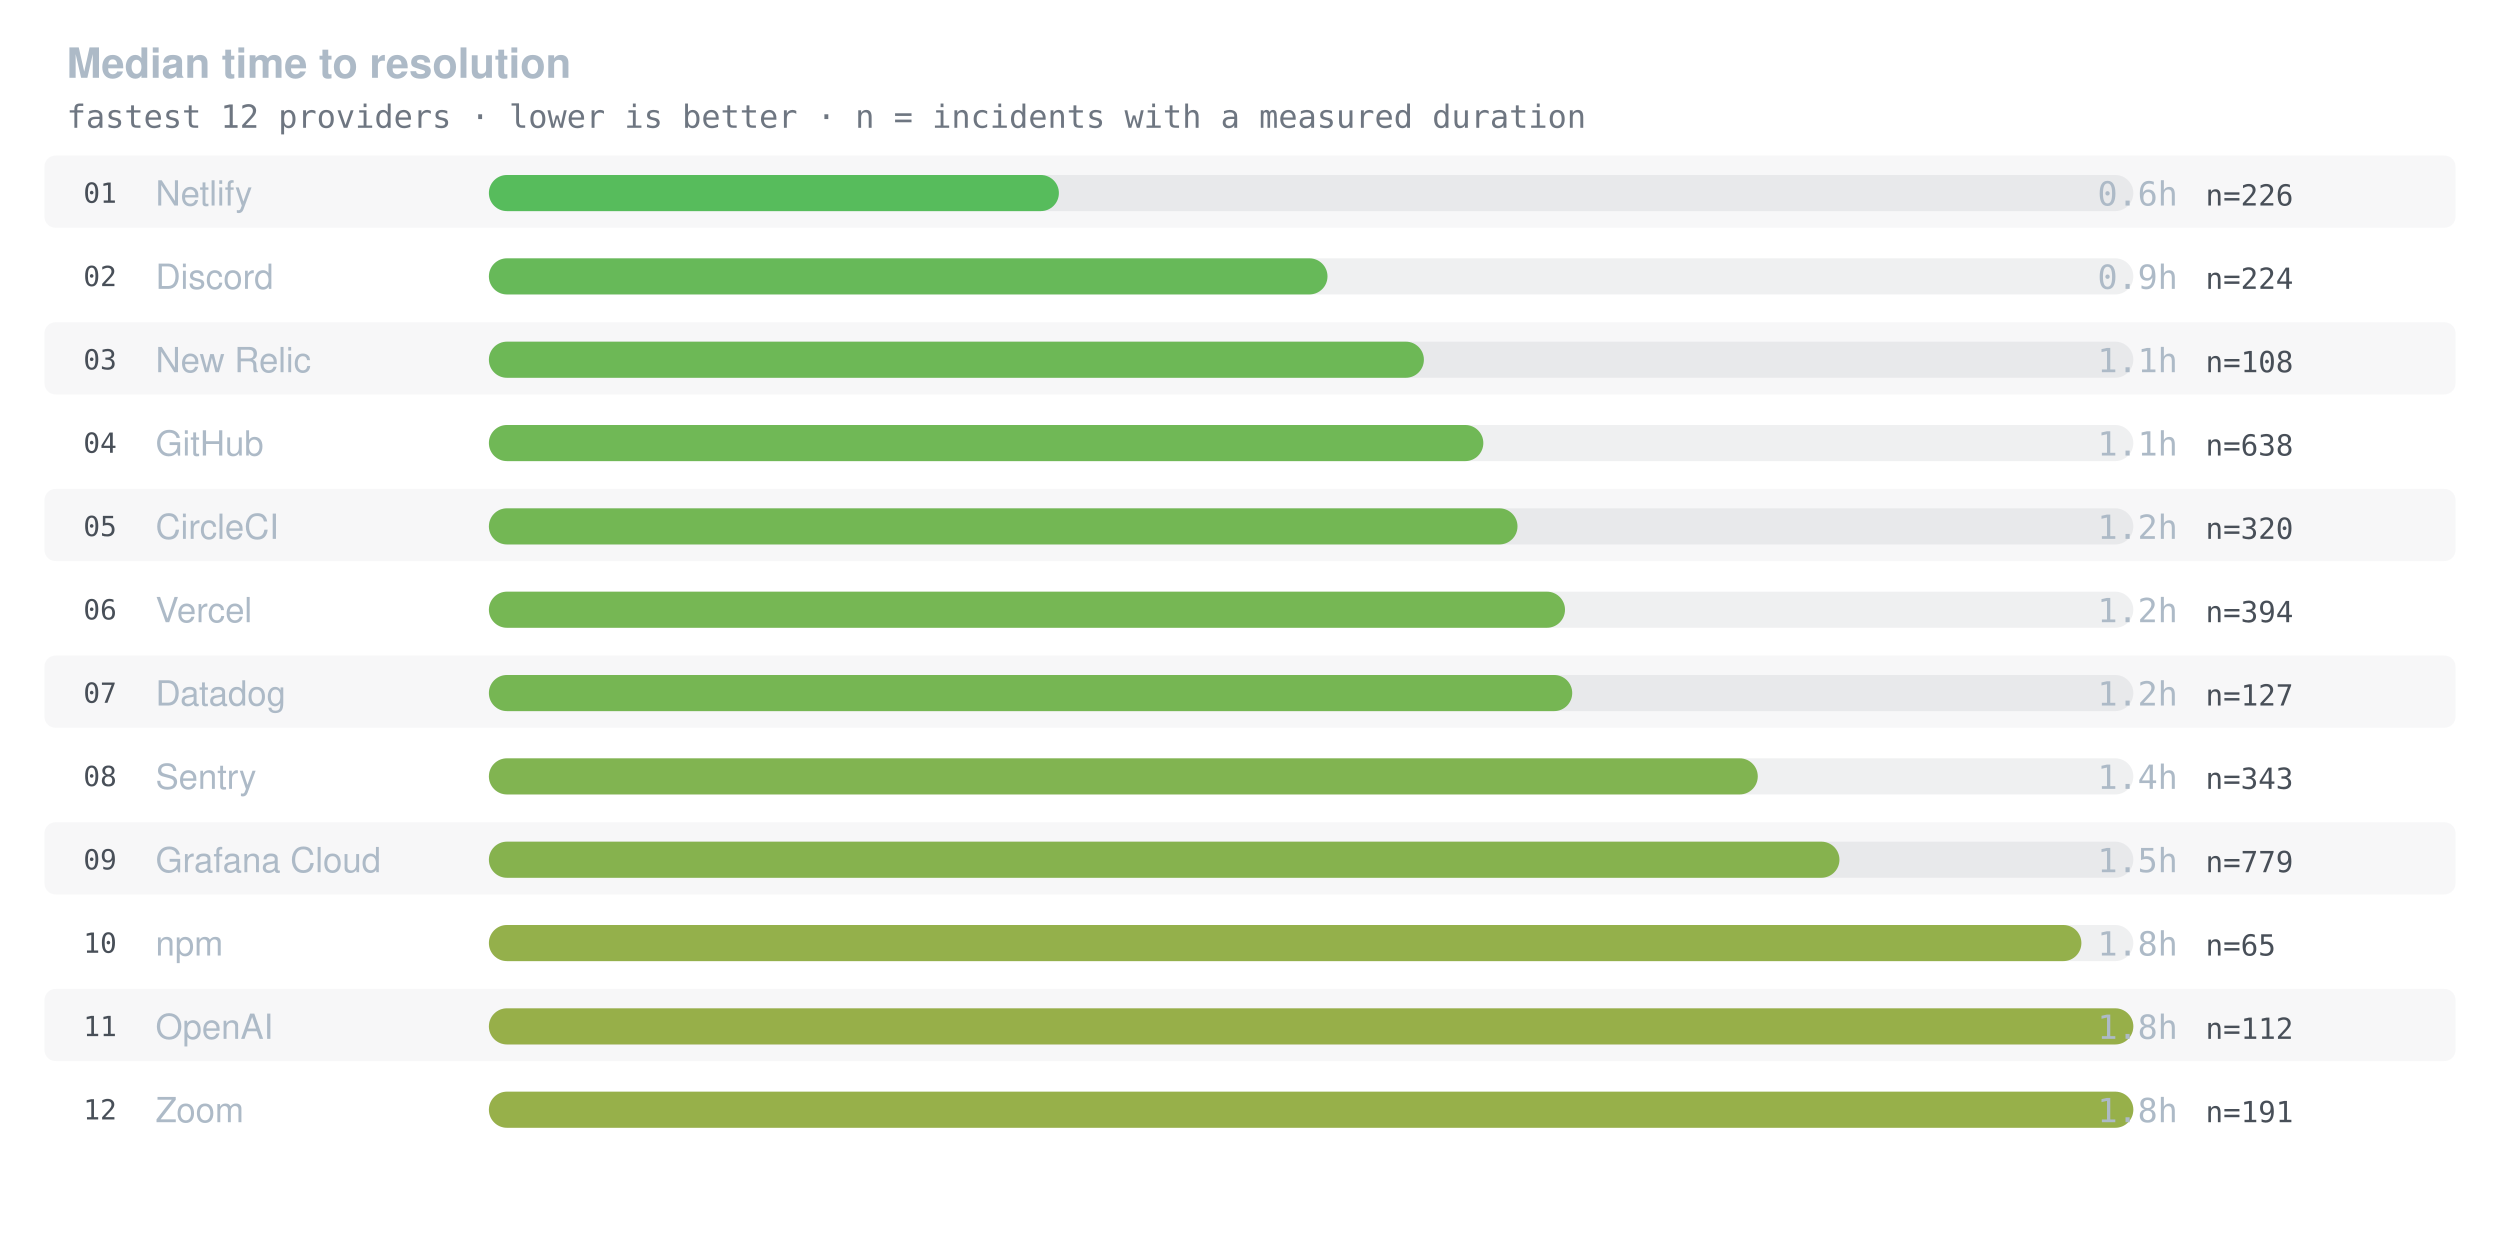
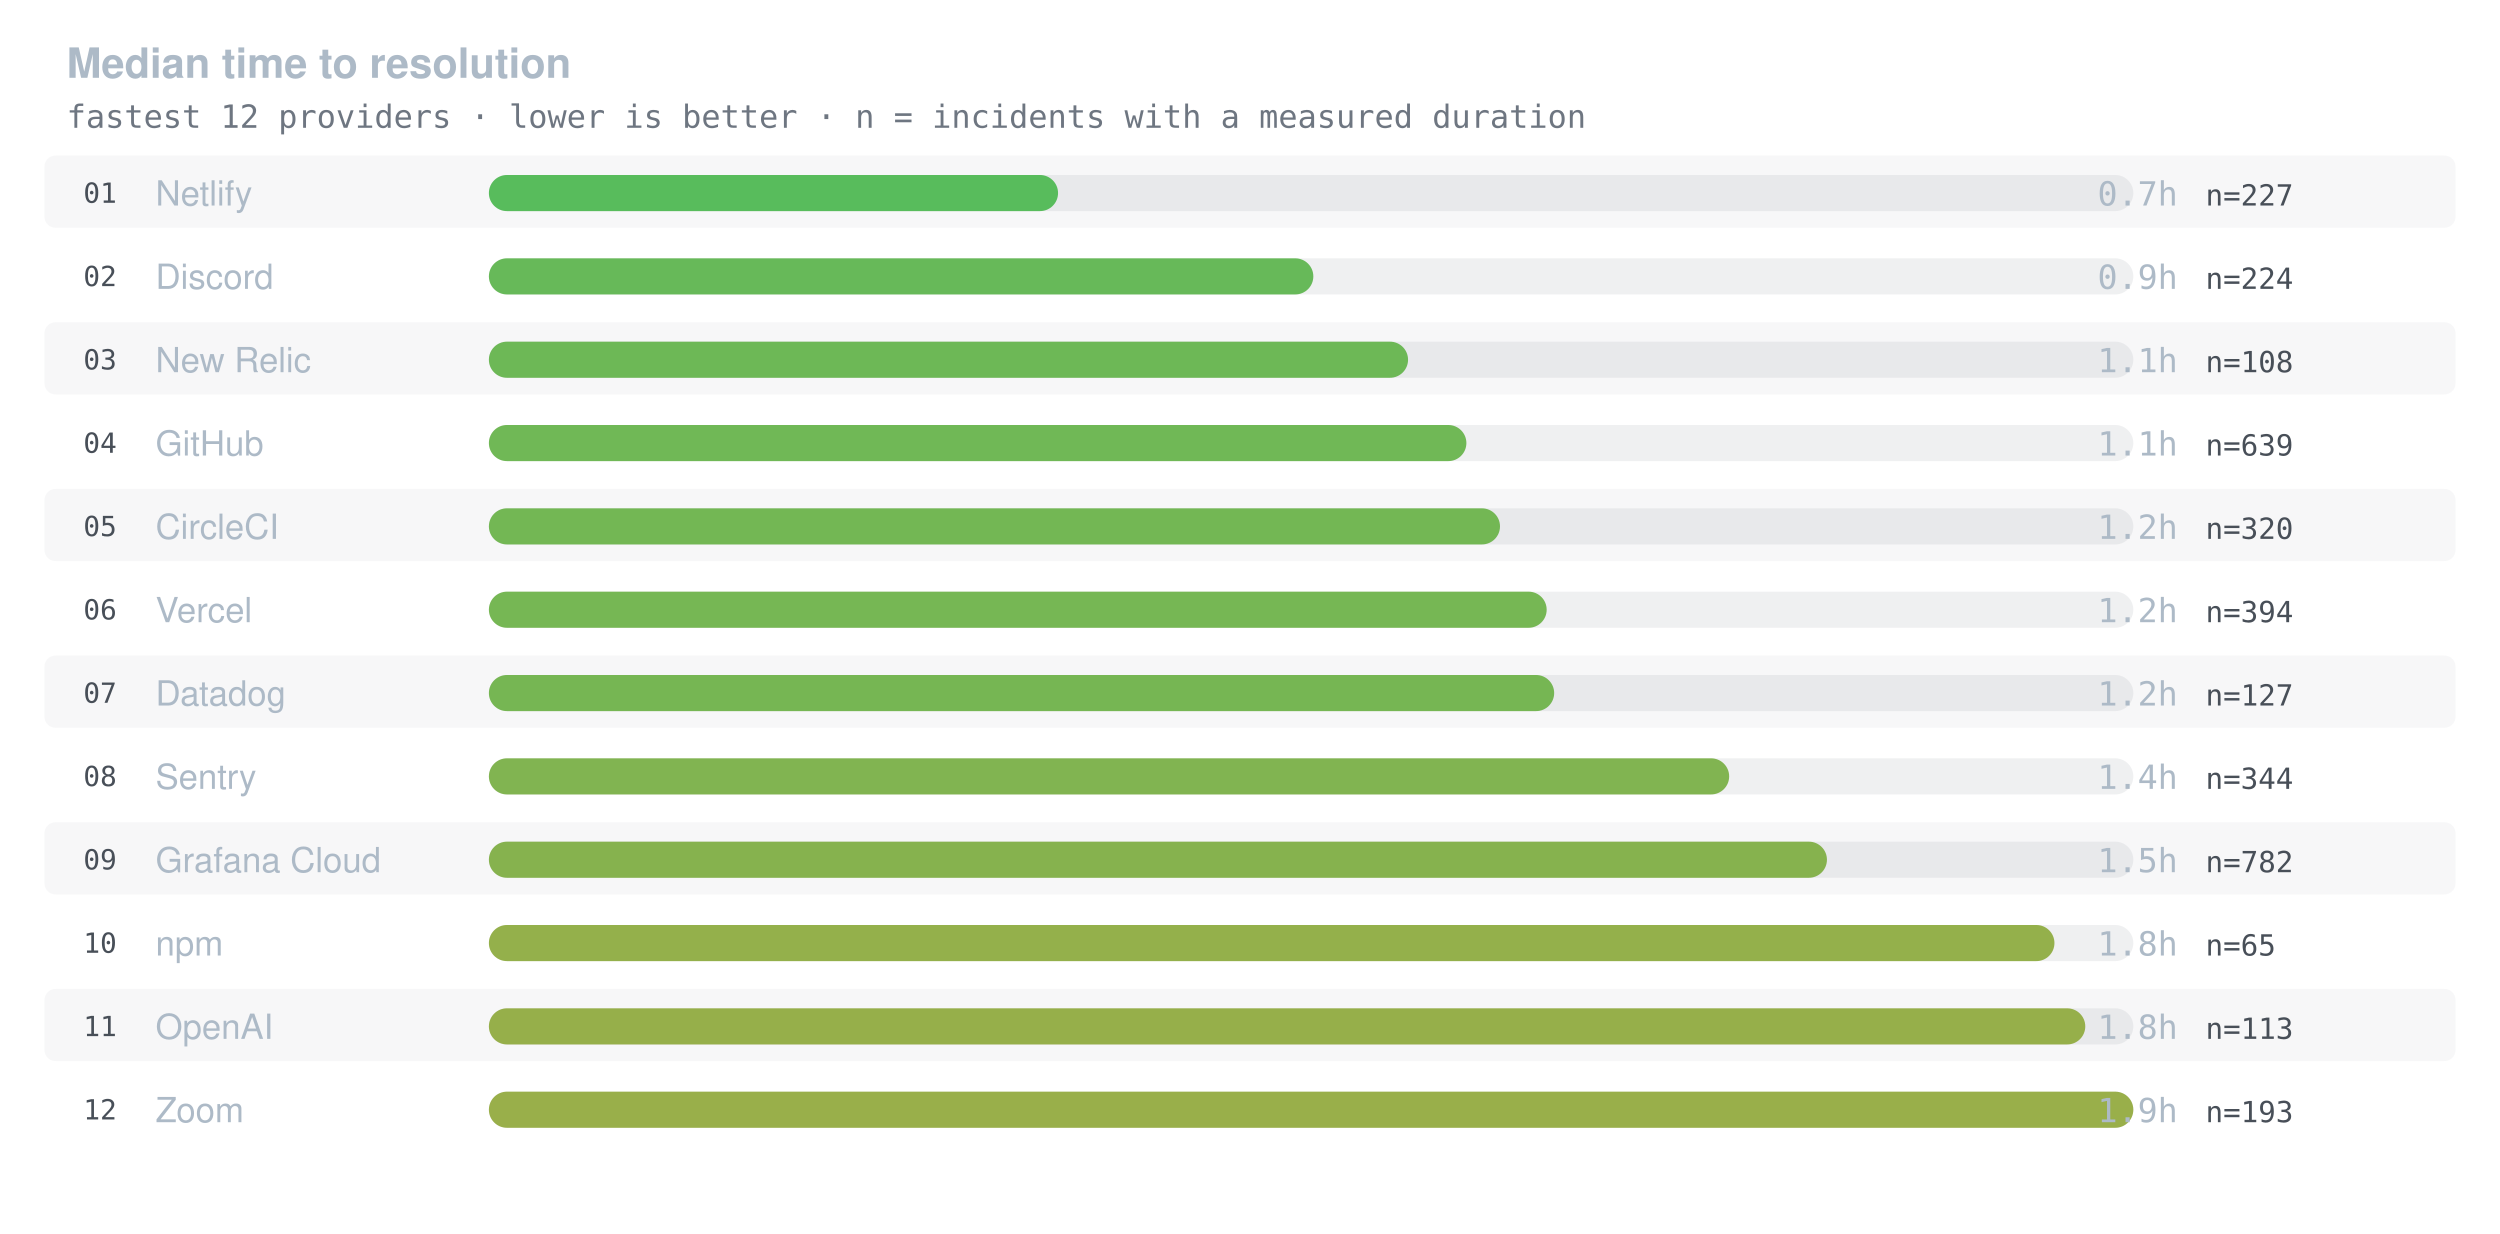
<svg xmlns="http://www.w3.org/2000/svg" viewBox="0 0 900 444" width="900" height="444" role="img">
  <text x="24" y="28" fill="#adbac7" font-size="15" font-family="-apple-system,BlinkMacSystemFont,Segoe UI,Helvetica,Arial,sans-serif" font-weight="600">Median time to resolution</text>
  <text x="24" y="46" fill="#6e7681" font-size="11.5" font-family="ui-monospace,SFMono-Regular,Menlo,Consolas,monospace">fastest 12 providers · lower is better · n = incidents with a measured duration</text>
  <rect x="16" y="56" width="868" height="26" rx="4" fill="#6e7681" opacity="0.055" />
  <text x="30" y="73" fill="#484f58" font-size="10" font-family="ui-monospace,SFMono-Regular,Menlo,Consolas,monospace">01</text>
  <text x="56" y="74" fill="#adbac7" font-size="12.5" font-family="-apple-system,BlinkMacSystemFont,Segoe UI,Helvetica,Arial,sans-serif">Netlify</text>
  <rect x="176" y="63" width="592" height="13" rx="6.5" fill="#6e7681" opacity="0.11" />
-   <rect x="176" y="63" width="205.2" height="13" rx="6.5" fill="#47b74d" opacity="0.9" />
-   <text x="784" y="74" fill="#adbac7" font-size="12" font-family="ui-monospace,SFMono-Regular,Menlo,Consolas,monospace" text-anchor="end">0.6h</text>
-   <text x="794" y="74" fill="#484f58" font-size="10.5" font-family="ui-monospace,SFMono-Regular,Menlo,Consolas,monospace">n=226</text>
+   <rect x="176" y="63" width="204.9" height="13" rx="6.5" fill="#48b74d" opacity="0.9" />
+   <text x="784" y="74" fill="#adbac7" font-size="12" font-family="ui-monospace,SFMono-Regular,Menlo,Consolas,monospace" text-anchor="end">0.7h</text>
+   <text x="794" y="74" fill="#484f58" font-size="10.5" font-family="ui-monospace,SFMono-Regular,Menlo,Consolas,monospace">n=227</text>
  <text x="30" y="103" fill="#484f58" font-size="10" font-family="ui-monospace,SFMono-Regular,Menlo,Consolas,monospace">02</text>
  <text x="56" y="104" fill="#adbac7" font-size="12.5" font-family="-apple-system,BlinkMacSystemFont,Segoe UI,Helvetica,Arial,sans-serif">Discord</text>
  <rect x="176" y="93" width="592" height="13" rx="6.5" fill="#6e7681" opacity="0.11" />
-   <rect x="176" y="93" width="301.9" height="13" rx="6.5" fill="#59b348" opacity="0.9" />
+   <rect x="176" y="93" width="296.8" height="13" rx="6.5" fill="#59b348" opacity="0.9" />
  <text x="784" y="104" fill="#adbac7" font-size="12" font-family="ui-monospace,SFMono-Regular,Menlo,Consolas,monospace" text-anchor="end">0.9h</text>
  <text x="794" y="104" fill="#484f58" font-size="10.5" font-family="ui-monospace,SFMono-Regular,Menlo,Consolas,monospace">n=224</text>
  <rect x="16" y="116" width="868" height="26" rx="4" fill="#6e7681" opacity="0.055" />
  <text x="30" y="133" fill="#484f58" font-size="10" font-family="ui-monospace,SFMono-Regular,Menlo,Consolas,monospace">03</text>
  <text x="56" y="134" fill="#adbac7" font-size="12.5" font-family="-apple-system,BlinkMacSystemFont,Segoe UI,Helvetica,Arial,sans-serif">New Relic</text>
  <rect x="176" y="123" width="592" height="13" rx="6.5" fill="#6e7681" opacity="0.11" />
-   <rect x="176" y="123" width="336.6" height="13" rx="6.5" fill="#5fb246" opacity="0.9" />
+   <rect x="176" y="123" width="330.9" height="13" rx="6.5" fill="#5fb246" opacity="0.9" />
  <text x="784" y="134" fill="#adbac7" font-size="12" font-family="ui-monospace,SFMono-Regular,Menlo,Consolas,monospace" text-anchor="end">1.1h</text>
  <text x="794" y="134" fill="#484f58" font-size="10.5" font-family="ui-monospace,SFMono-Regular,Menlo,Consolas,monospace">n=108</text>
  <text x="30" y="163" fill="#484f58" font-size="10" font-family="ui-monospace,SFMono-Regular,Menlo,Consolas,monospace">04</text>
  <text x="56" y="164" fill="#adbac7" font-size="12.5" font-family="-apple-system,BlinkMacSystemFont,Segoe UI,Helvetica,Arial,sans-serif">GitHub</text>
  <rect x="176" y="153" width="592" height="13" rx="6.5" fill="#6e7681" opacity="0.11" />
-   <rect x="176" y="153" width="358.0" height="13" rx="6.5" fill="#63b145" opacity="0.9" />
+   <rect x="176" y="153" width="351.9" height="13" rx="6.5" fill="#63b145" opacity="0.9" />
  <text x="784" y="164" fill="#adbac7" font-size="12" font-family="ui-monospace,SFMono-Regular,Menlo,Consolas,monospace" text-anchor="end">1.1h</text>
-   <text x="794" y="164" fill="#484f58" font-size="10.5" font-family="ui-monospace,SFMono-Regular,Menlo,Consolas,monospace">n=638</text>
+   <text x="794" y="164" fill="#484f58" font-size="10.5" font-family="ui-monospace,SFMono-Regular,Menlo,Consolas,monospace">n=639</text>
  <rect x="16" y="176" width="868" height="26" rx="4" fill="#6e7681" opacity="0.055" />
  <text x="30" y="193" fill="#484f58" font-size="10" font-family="ui-monospace,SFMono-Regular,Menlo,Consolas,monospace">05</text>
  <text x="56" y="194" fill="#adbac7" font-size="12.5" font-family="-apple-system,BlinkMacSystemFont,Segoe UI,Helvetica,Arial,sans-serif">CircleCI</text>
  <rect x="176" y="183" width="592" height="13" rx="6.5" fill="#6e7681" opacity="0.11" />
-   <rect x="176" y="183" width="370.3" height="13" rx="6.5" fill="#66b144" opacity="0.9" />
+   <rect x="176" y="183" width="364.0" height="13" rx="6.5" fill="#66b144" opacity="0.9" />
  <text x="784" y="194" fill="#adbac7" font-size="12" font-family="ui-monospace,SFMono-Regular,Menlo,Consolas,monospace" text-anchor="end">1.2h</text>
  <text x="794" y="194" fill="#484f58" font-size="10.5" font-family="ui-monospace,SFMono-Regular,Menlo,Consolas,monospace">n=320</text>
  <text x="30" y="223" fill="#484f58" font-size="10" font-family="ui-monospace,SFMono-Regular,Menlo,Consolas,monospace">06</text>
  <text x="56" y="224" fill="#adbac7" font-size="12.5" font-family="-apple-system,BlinkMacSystemFont,Segoe UI,Helvetica,Arial,sans-serif">Vercel</text>
  <rect x="176" y="213" width="592" height="13" rx="6.5" fill="#6e7681" opacity="0.11" />
-   <rect x="176" y="213" width="387.4" height="13" rx="6.5" fill="#69b043" opacity="0.9" />
+   <rect x="176" y="213" width="380.8" height="13" rx="6.5" fill="#69b043" opacity="0.9" />
  <text x="784" y="224" fill="#adbac7" font-size="12" font-family="ui-monospace,SFMono-Regular,Menlo,Consolas,monospace" text-anchor="end">1.2h</text>
  <text x="794" y="224" fill="#484f58" font-size="10.5" font-family="ui-monospace,SFMono-Regular,Menlo,Consolas,monospace">n=394</text>
  <rect x="16" y="236" width="868" height="26" rx="4" fill="#6e7681" opacity="0.055" />
  <text x="30" y="253" fill="#484f58" font-size="10" font-family="ui-monospace,SFMono-Regular,Menlo,Consolas,monospace">07</text>
  <text x="56" y="254" fill="#adbac7" font-size="12.5" font-family="-apple-system,BlinkMacSystemFont,Segoe UI,Helvetica,Arial,sans-serif">Datadog</text>
  <rect x="176" y="243" width="592" height="13" rx="6.5" fill="#6e7681" opacity="0.11" />
-   <rect x="176" y="243" width="390.0" height="13" rx="6.5" fill="#69b043" opacity="0.9" />
+   <rect x="176" y="243" width="383.5" height="13" rx="6.5" fill="#69b043" opacity="0.9" />
  <text x="784" y="254" fill="#adbac7" font-size="12" font-family="ui-monospace,SFMono-Regular,Menlo,Consolas,monospace" text-anchor="end">1.2h</text>
  <text x="794" y="254" fill="#484f58" font-size="10.5" font-family="ui-monospace,SFMono-Regular,Menlo,Consolas,monospace">n=127</text>
  <text x="30" y="283" fill="#484f58" font-size="10" font-family="ui-monospace,SFMono-Regular,Menlo,Consolas,monospace">08</text>
  <text x="56" y="284" fill="#adbac7" font-size="12.5" font-family="-apple-system,BlinkMacSystemFont,Segoe UI,Helvetica,Arial,sans-serif">Sentry</text>
  <rect x="176" y="273" width="592" height="13" rx="6.5" fill="#6e7681" opacity="0.11" />
-   <rect x="176" y="273" width="456.8" height="13" rx="6.5" fill="#75ad3f" opacity="0.9" />
+   <rect x="176" y="273" width="446.5" height="13" rx="6.5" fill="#75ad3f" opacity="0.9" />
  <text x="784" y="284" fill="#adbac7" font-size="12" font-family="ui-monospace,SFMono-Regular,Menlo,Consolas,monospace" text-anchor="end">1.4h</text>
-   <text x="794" y="284" fill="#484f58" font-size="10.5" font-family="ui-monospace,SFMono-Regular,Menlo,Consolas,monospace">n=343</text>
+   <text x="794" y="284" fill="#484f58" font-size="10.5" font-family="ui-monospace,SFMono-Regular,Menlo,Consolas,monospace">n=344</text>
  <rect x="16" y="296" width="868" height="26" rx="4" fill="#6e7681" opacity="0.055" />
  <text x="30" y="313" fill="#484f58" font-size="10" font-family="ui-monospace,SFMono-Regular,Menlo,Consolas,monospace">09</text>
  <text x="56" y="314" fill="#adbac7" font-size="12.5" font-family="-apple-system,BlinkMacSystemFont,Segoe UI,Helvetica,Arial,sans-serif">Grafana Cloud</text>
  <rect x="176" y="303" width="592" height="13" rx="6.5" fill="#6e7681" opacity="0.11" />
-   <rect x="176" y="303" width="486.2" height="13" rx="6.5" fill="#7bac3d" opacity="0.9" />
+   <rect x="176" y="303" width="481.7" height="13" rx="6.5" fill="#7bac3d" opacity="0.9" />
  <text x="784" y="314" fill="#adbac7" font-size="12" font-family="ui-monospace,SFMono-Regular,Menlo,Consolas,monospace" text-anchor="end">1.5h</text>
-   <text x="794" y="314" fill="#484f58" font-size="10.5" font-family="ui-monospace,SFMono-Regular,Menlo,Consolas,monospace">n=779</text>
+   <text x="794" y="314" fill="#484f58" font-size="10.5" font-family="ui-monospace,SFMono-Regular,Menlo,Consolas,monospace">n=782</text>
  <text x="30" y="343" fill="#484f58" font-size="10" font-family="ui-monospace,SFMono-Regular,Menlo,Consolas,monospace">10</text>
  <text x="56" y="344" fill="#adbac7" font-size="12.5" font-family="-apple-system,BlinkMacSystemFont,Segoe UI,Helvetica,Arial,sans-serif">npm</text>
  <rect x="176" y="333" width="592" height="13" rx="6.5" fill="#6e7681" opacity="0.11" />
-   <rect x="176" y="333" width="573.3" height="13" rx="6.5" fill="#8ba938" opacity="0.9" />
+   <rect x="176" y="333" width="563.6" height="13" rx="6.5" fill="#8ba938" opacity="0.9" />
  <text x="784" y="344" fill="#adbac7" font-size="12" font-family="ui-monospace,SFMono-Regular,Menlo,Consolas,monospace" text-anchor="end">1.8h</text>
  <text x="794" y="344" fill="#484f58" font-size="10.5" font-family="ui-monospace,SFMono-Regular,Menlo,Consolas,monospace">n=65</text>
  <rect x="16" y="356" width="868" height="26" rx="4" fill="#6e7681" opacity="0.055" />
  <text x="30" y="373" fill="#484f58" font-size="10" font-family="ui-monospace,SFMono-Regular,Menlo,Consolas,monospace">11</text>
  <text x="56" y="374" fill="#adbac7" font-size="12.5" font-family="-apple-system,BlinkMacSystemFont,Segoe UI,Helvetica,Arial,sans-serif">OpenAI</text>
  <rect x="176" y="363" width="592" height="13" rx="6.5" fill="#6e7681" opacity="0.11" />
-   <rect x="176" y="363" width="592.0" height="13" rx="6.5" fill="#8ea837" opacity="0.9" />
+   <rect x="176" y="363" width="574.7" height="13" rx="6.5" fill="#8da838" opacity="0.9" />
  <text x="784" y="374" fill="#adbac7" font-size="12" font-family="ui-monospace,SFMono-Regular,Menlo,Consolas,monospace" text-anchor="end">1.8h</text>
-   <text x="794" y="374" fill="#484f58" font-size="10.5" font-family="ui-monospace,SFMono-Regular,Menlo,Consolas,monospace">n=112</text>
+   <text x="794" y="374" fill="#484f58" font-size="10.5" font-family="ui-monospace,SFMono-Regular,Menlo,Consolas,monospace">n=113</text>
  <text x="30" y="403" fill="#484f58" font-size="10" font-family="ui-monospace,SFMono-Regular,Menlo,Consolas,monospace">12</text>
  <text x="56" y="404" fill="#adbac7" font-size="12.5" font-family="-apple-system,BlinkMacSystemFont,Segoe UI,Helvetica,Arial,sans-serif">Zoom</text>
  <rect x="176" y="393" width="592" height="13" rx="6.5" fill="#6e7681" opacity="0.11" />
-   <rect x="176" y="393" width="592.0" height="13" rx="6.5" fill="#8ea837" opacity="0.9" />
-   <text x="784" y="404" fill="#adbac7" font-size="12" font-family="ui-monospace,SFMono-Regular,Menlo,Consolas,monospace" text-anchor="end">1.8h</text>
-   <text x="794" y="404" fill="#484f58" font-size="10.5" font-family="ui-monospace,SFMono-Regular,Menlo,Consolas,monospace">n=191</text>
+   <rect x="176" y="393" width="592.0" height="13" rx="6.5" fill="#90a737" opacity="0.9" />
+   <text x="784" y="404" fill="#adbac7" font-size="12" font-family="ui-monospace,SFMono-Regular,Menlo,Consolas,monospace" text-anchor="end">1.9h</text>
+   <text x="794" y="404" fill="#484f58" font-size="10.5" font-family="ui-monospace,SFMono-Regular,Menlo,Consolas,monospace">n=193</text>
</svg>
